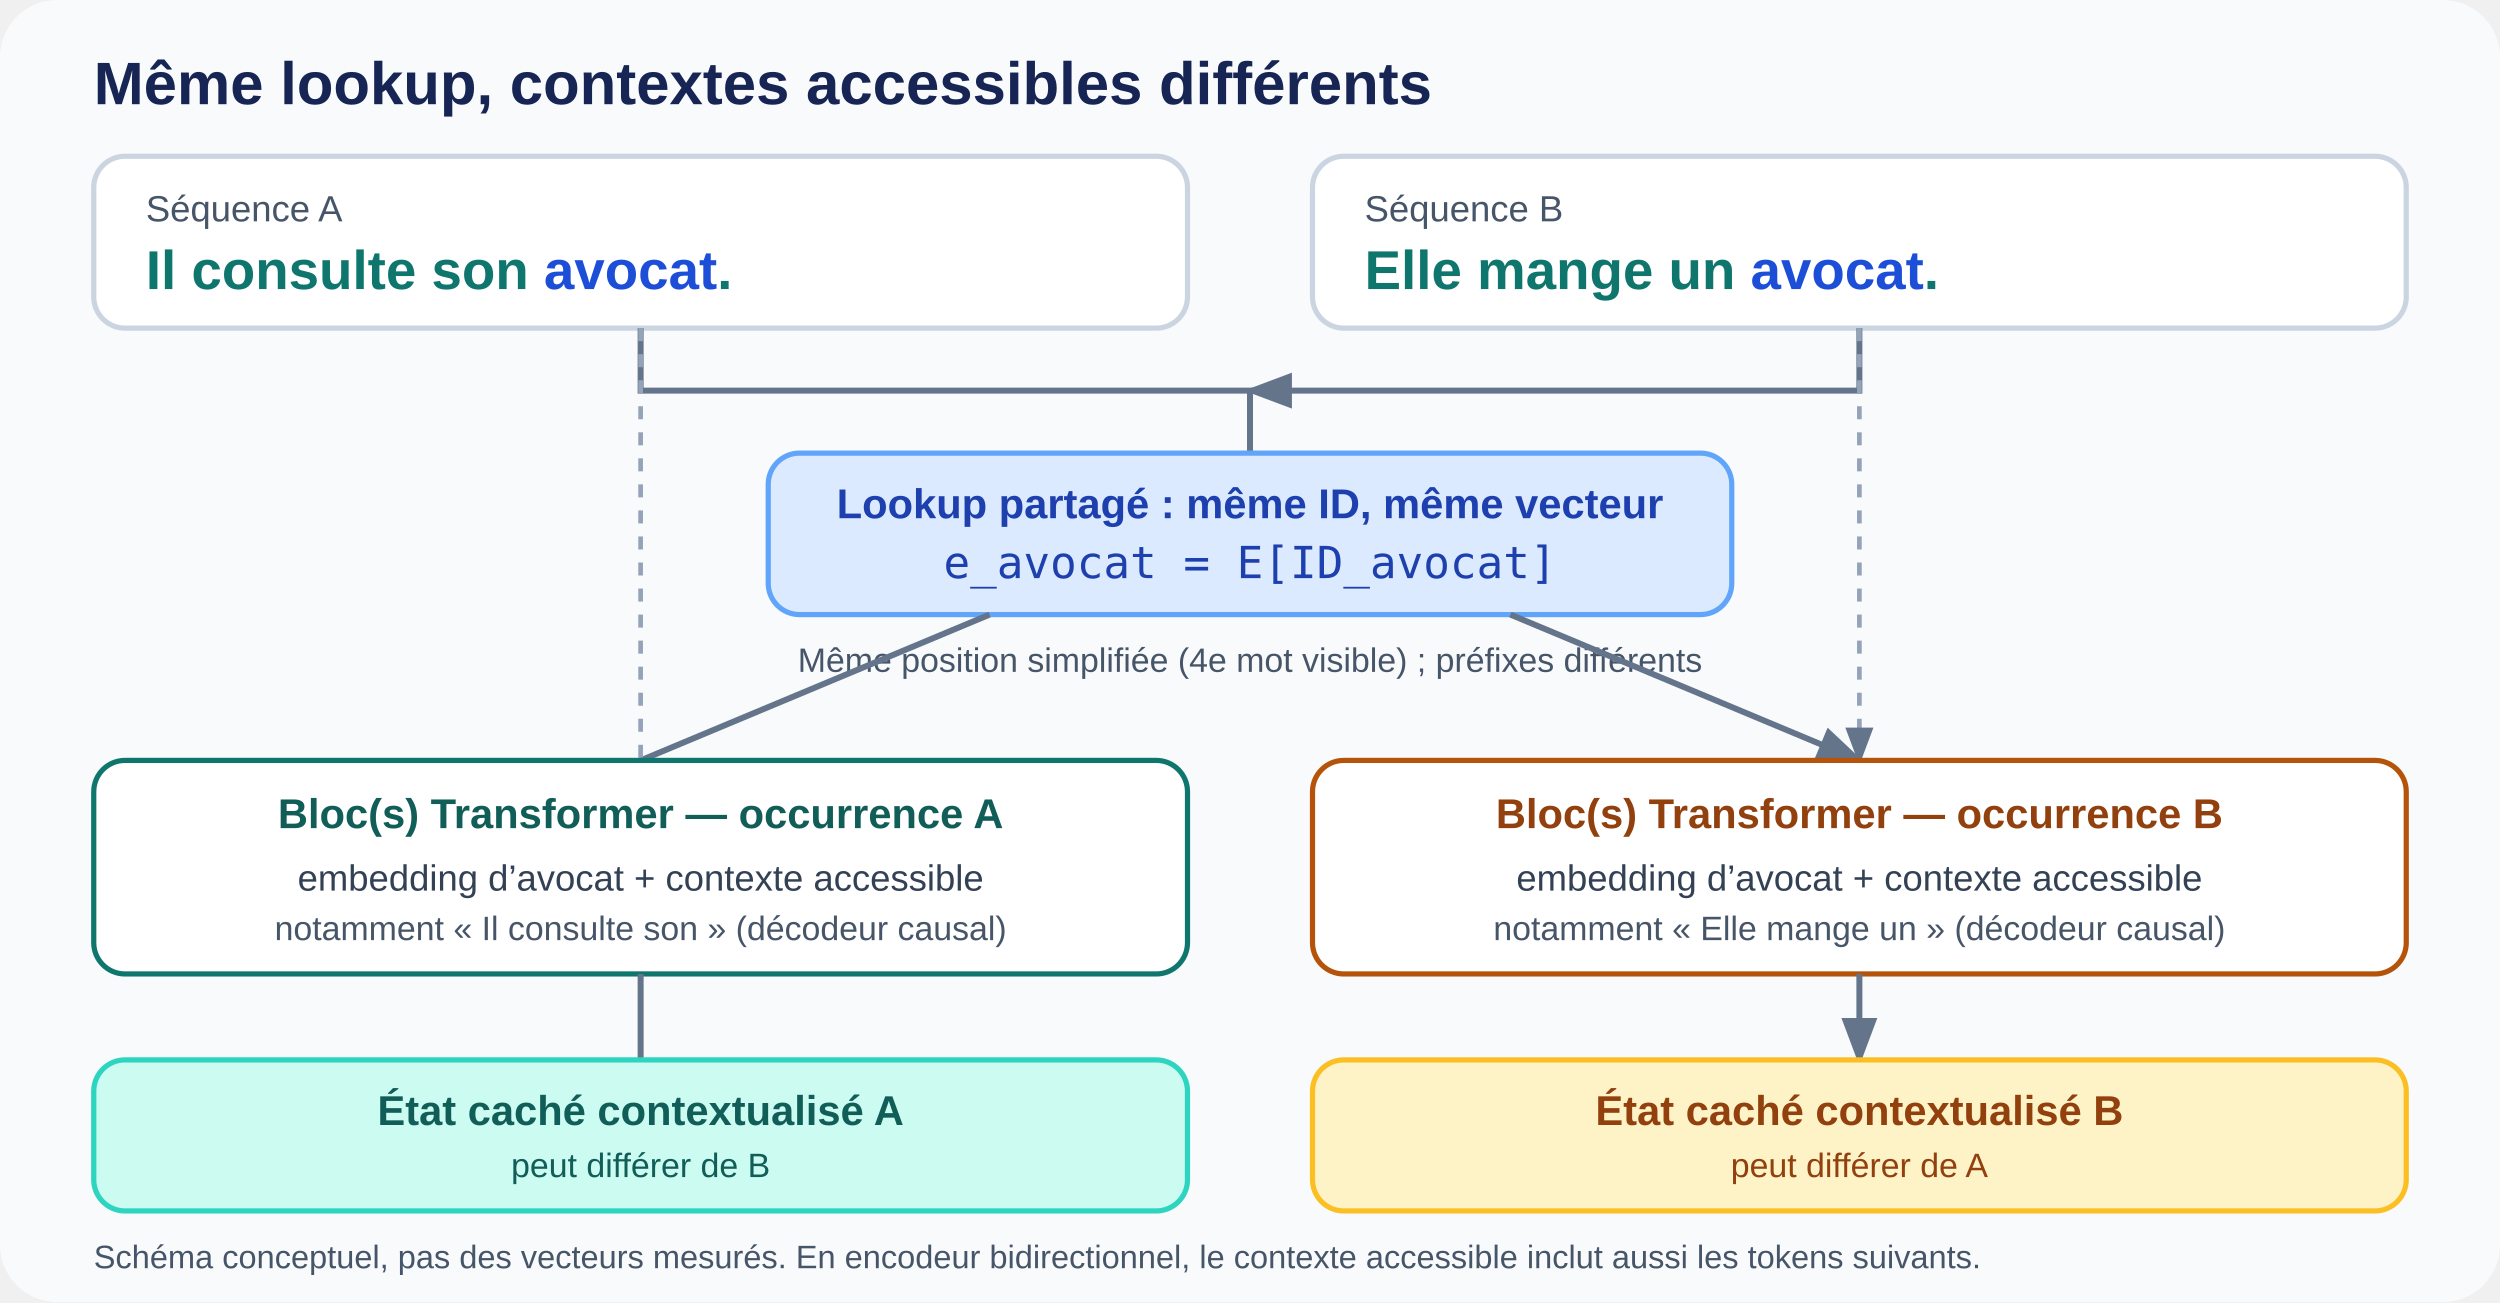
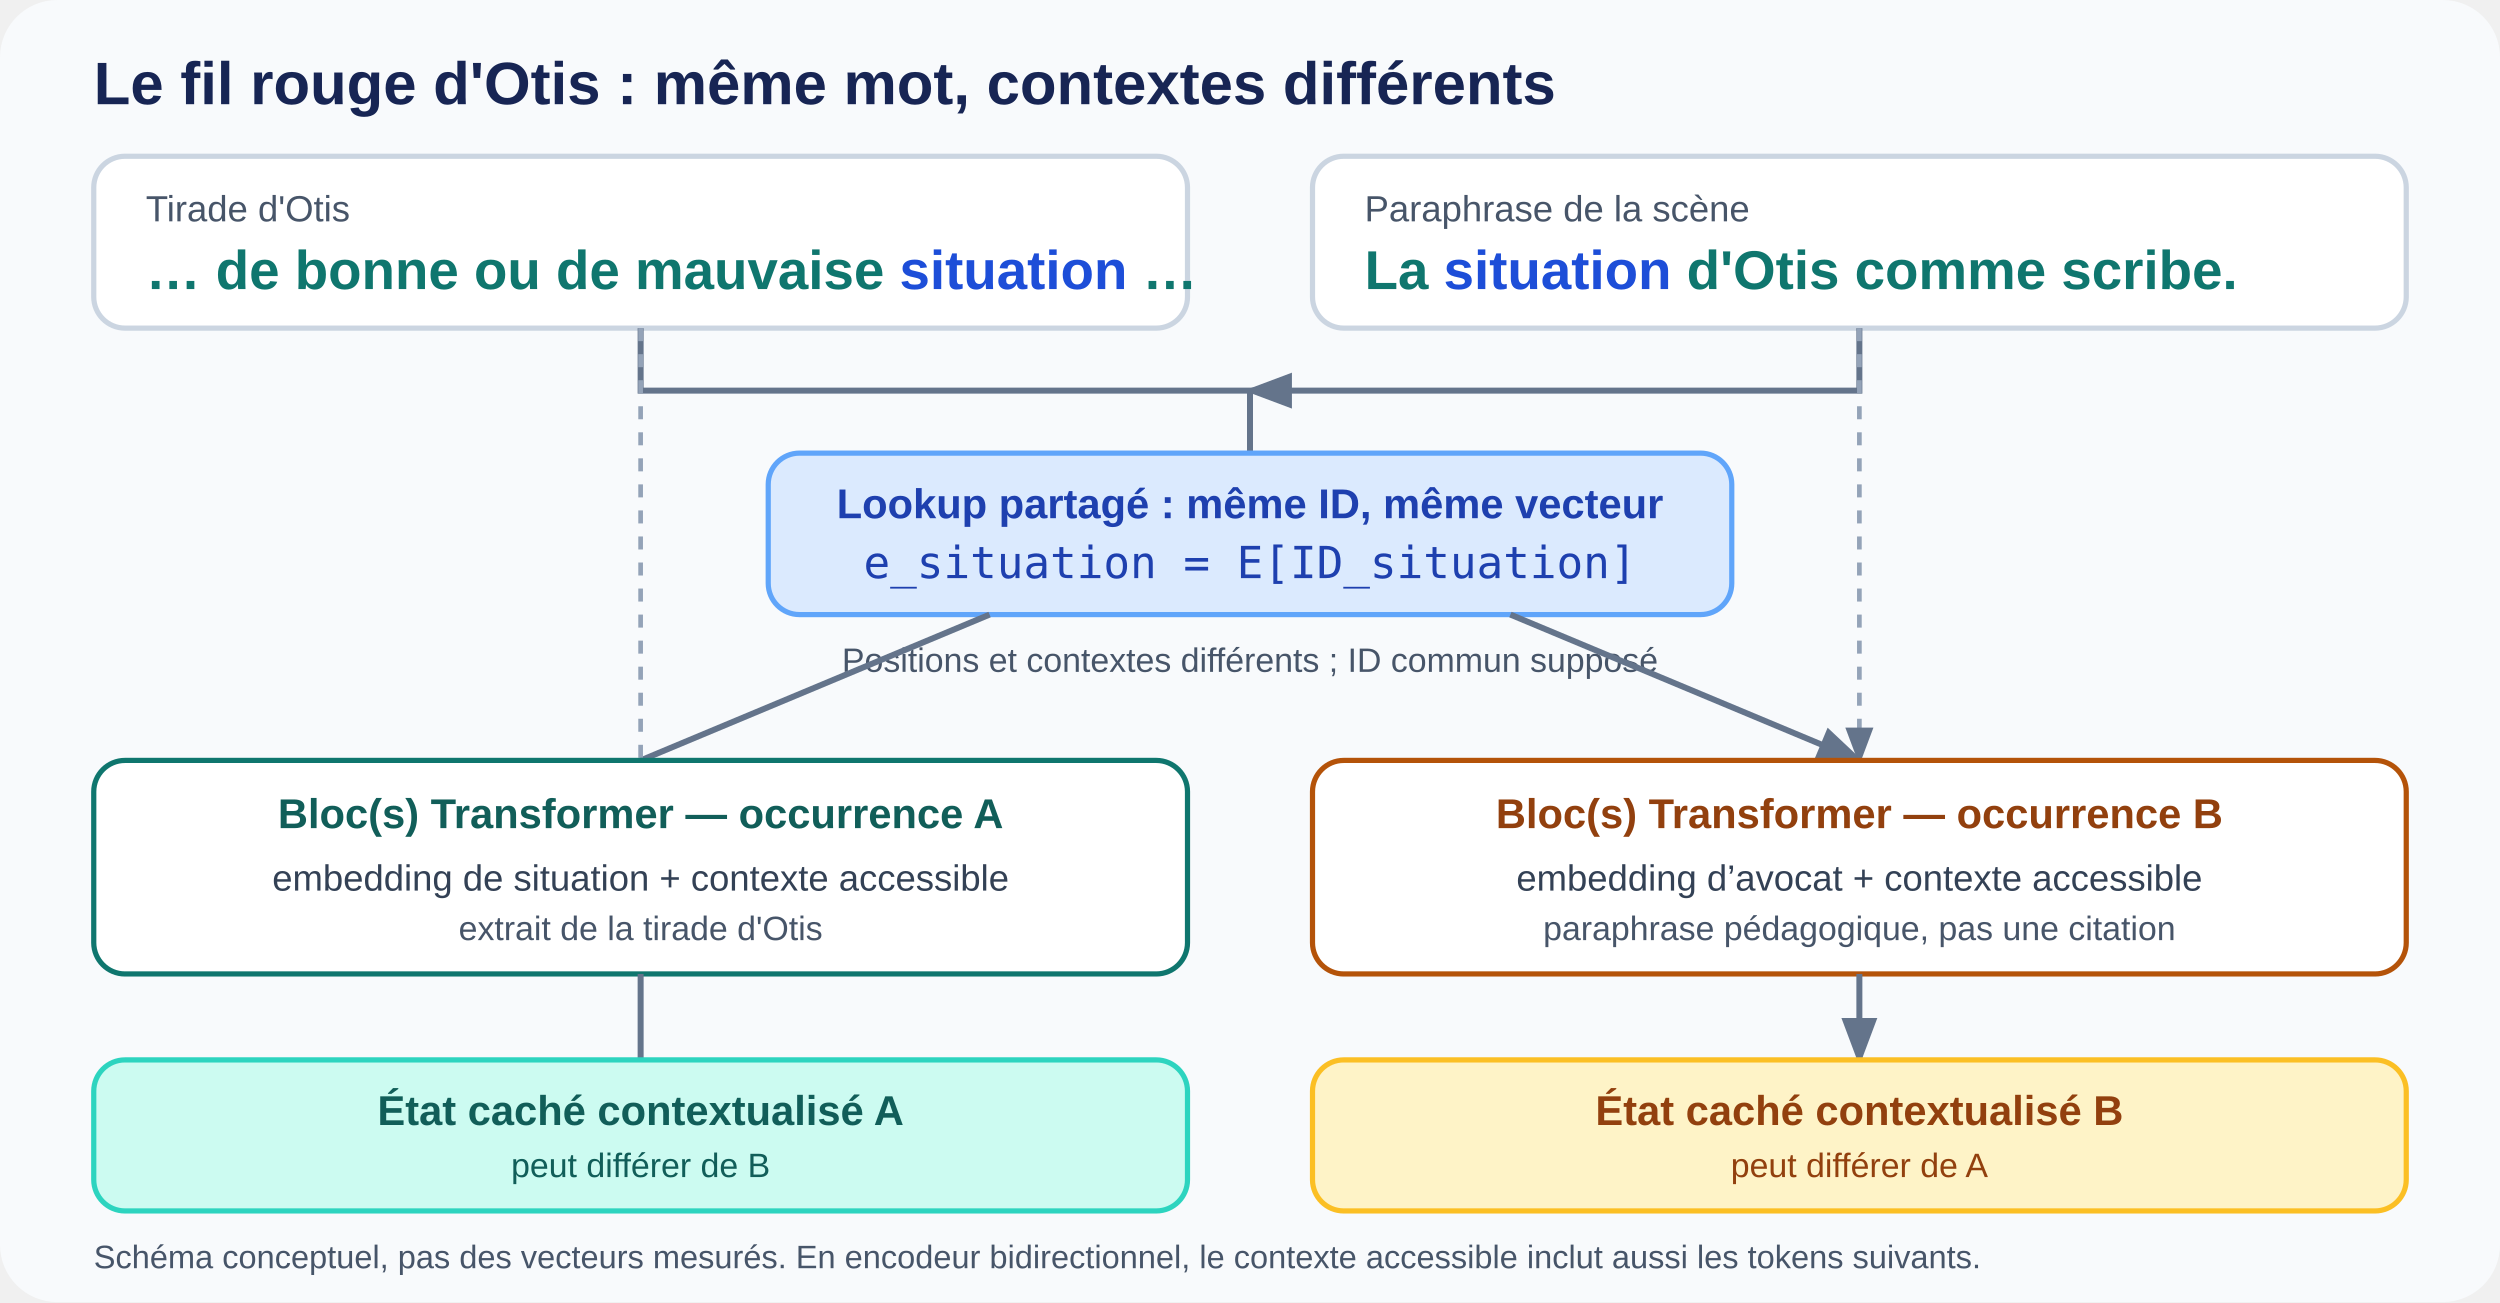
<svg xmlns="http://www.w3.org/2000/svg" viewBox="0 0 960 500" role="img" aria-labelledby="title desc">
  <defs>
    <marker id="arrow" markerWidth="9" markerHeight="9" refX="7" refY="3" orient="auto">
      <path d="M0 0 L0 6 L8 3 z" fill="#64748b" />
    </marker>
  </defs>
  <rect width="960" height="500" rx="22" fill="#f8fafc" />
-   <text x="36" y="40" font-family="Arial,sans-serif" font-size="23" font-weight="700" fill="#172554">Même lookup, contextes accessibles différents</text>
+   <text x="36" y="40" font-family="Arial,sans-serif" font-size="23" font-weight="700" fill="#172554">Le fil rouge d'Otis : même mot, contextes différents</text>
  <rect x="36" y="60" width="420" height="66" rx="12" fill="#fff" stroke="#cbd5e1" stroke-width="2" />
-   <text x="56" y="85" font-family="Arial,sans-serif" font-size="14" fill="#475569">Séquence A</text>
-   <text x="56" y="111" font-family="Arial,sans-serif" font-size="21" font-weight="700" fill="#0f766e">Il consulte son <tspan fill="#1d4ed8">avocat</tspan>.</text>
+   <text x="56" y="85" font-family="Arial,sans-serif" font-size="14" fill="#475569">Tirade d'Otis</text>
+   <text x="56" y="111" font-family="Arial,sans-serif" font-size="21" font-weight="700" fill="#0f766e">… de bonne ou de mauvaise <tspan fill="#1d4ed8">situation</tspan> …</text>
  <rect x="504" y="60" width="420" height="66" rx="12" fill="#fff" stroke="#cbd5e1" stroke-width="2" />
-   <text x="524" y="85" font-family="Arial,sans-serif" font-size="14" fill="#475569">Séquence B</text>
-   <text x="524" y="111" font-family="Arial,sans-serif" font-size="21" font-weight="700" fill="#0f766e">Elle mange un <tspan fill="#1d4ed8">avocat</tspan>.</text>
+   <text x="524" y="85" font-family="Arial,sans-serif" font-size="14" fill="#475569">Paraphrase de la scène</text>
+   <text x="524" y="111" font-family="Arial,sans-serif" font-size="21" font-weight="700" fill="#0f766e">La <tspan fill="#1d4ed8">situation</tspan> d'Otis comme scribe.</text>
  <path d="M246 126 L246 150 L480 150 L480 174 M714 126 L714 150 L480 150" fill="none" stroke="#64748b" stroke-width="2.3" marker-end="url(#arrow)" />
  <rect x="295" y="174" width="370" height="62" rx="12" fill="#dbeafe" stroke="#60a5fa" stroke-width="2" />
  <text x="480" y="199" text-anchor="middle" font-family="Arial,sans-serif" font-size="16" font-weight="700" fill="#1e40af">Lookup partagé : même ID, même vecteur</text>
-   <text x="480" y="222" text-anchor="middle" font-family="monospace" font-size="17" fill="#1e40af">e_avocat = E[ID_avocat]</text>
-   <text x="480" y="258" text-anchor="middle" font-family="Arial,sans-serif" font-size="13" fill="#475569">Même position simplifiée (4e mot visible) ; préfixes différents</text>
+   <text x="480" y="222" text-anchor="middle" font-family="monospace" font-size="17" fill="#1e40af">e_situation = E[ID_situation]</text>
+   <text x="480" y="258" text-anchor="middle" font-family="Arial,sans-serif" font-size="13" fill="#475569">Positions et contextes différents ; ID commun supposé</text>
  <path d="M380 236 L246 292 M580 236 L714 292" fill="none" stroke="#64748b" stroke-width="2.3" marker-end="url(#arrow)" />
  <path d="M246 126 L246 292 M714 126 L714 292" fill="none" stroke="#94a3b8" stroke-width="1.8" stroke-dasharray="5 5" marker-end="url(#arrow)" />
  <rect x="36" y="292" width="420" height="82" rx="12" fill="#fff" stroke="#0f766e" stroke-width="2" />
  <text x="246" y="318" text-anchor="middle" font-family="Arial,sans-serif" font-size="16" font-weight="700" fill="#115e59">Bloc(s) Transformer — occurrence A</text>
-   <text x="246" y="342" text-anchor="middle" font-family="Arial,sans-serif" font-size="14" fill="#334155">embedding d’avocat + contexte accessible</text>
-   <text x="246" y="361" text-anchor="middle" font-family="Arial,sans-serif" font-size="13" fill="#475569">notamment « Il consulte son » (décodeur causal)</text>
+   <text x="246" y="342" text-anchor="middle" font-family="Arial,sans-serif" font-size="14" fill="#334155">embedding de situation + contexte accessible</text>
+   <text x="246" y="361" text-anchor="middle" font-family="Arial,sans-serif" font-size="13" fill="#475569">extrait de la tirade d'Otis</text>
  <rect x="504" y="292" width="420" height="82" rx="12" fill="#fff" stroke="#b45309" stroke-width="2" />
  <text x="714" y="318" text-anchor="middle" font-family="Arial,sans-serif" font-size="16" font-weight="700" fill="#92400e">Bloc(s) Transformer — occurrence B</text>
  <text x="714" y="342" text-anchor="middle" font-family="Arial,sans-serif" font-size="14" fill="#334155">embedding d’avocat + contexte accessible</text>
-   <text x="714" y="361" text-anchor="middle" font-family="Arial,sans-serif" font-size="13" fill="#475569">notamment « Elle mange un » (décodeur causal)</text>
+   <text x="714" y="361" text-anchor="middle" font-family="Arial,sans-serif" font-size="13" fill="#475569">paraphrase pédagogique, pas une citation</text>
  <path d="M246 374 L246 407 M714 374 L714 407" fill="none" stroke="#64748b" stroke-width="2.3" marker-end="url(#arrow)" />
  <rect x="36" y="407" width="420" height="58" rx="12" fill="#ccfbf1" stroke="#2dd4bf" stroke-width="2" />
  <rect x="504" y="407" width="420" height="58" rx="12" fill="#fef3c7" stroke="#fbbf24" stroke-width="2" />
  <text x="246" y="432" text-anchor="middle" font-family="Arial,sans-serif" font-size="16" font-weight="700" fill="#115e59">État caché contextualisé A</text>
  <text x="714" y="432" text-anchor="middle" font-family="Arial,sans-serif" font-size="16" font-weight="700" fill="#92400e">État caché contextualisé B</text>
  <text x="246" y="452" text-anchor="middle" font-family="Arial,sans-serif" font-size="13" fill="#115e59">peut différer de B</text>
  <text x="714" y="452" text-anchor="middle" font-family="Arial,sans-serif" font-size="13" fill="#92400e">peut différer de A</text>
  <text x="36" y="487" font-family="Arial,sans-serif" font-size="12.5" fill="#475569">Schéma conceptuel, pas des vecteurs mesurés. En encodeur bidirectionnel, le contexte accessible inclut aussi les tokens suivants.</text>
</svg>
